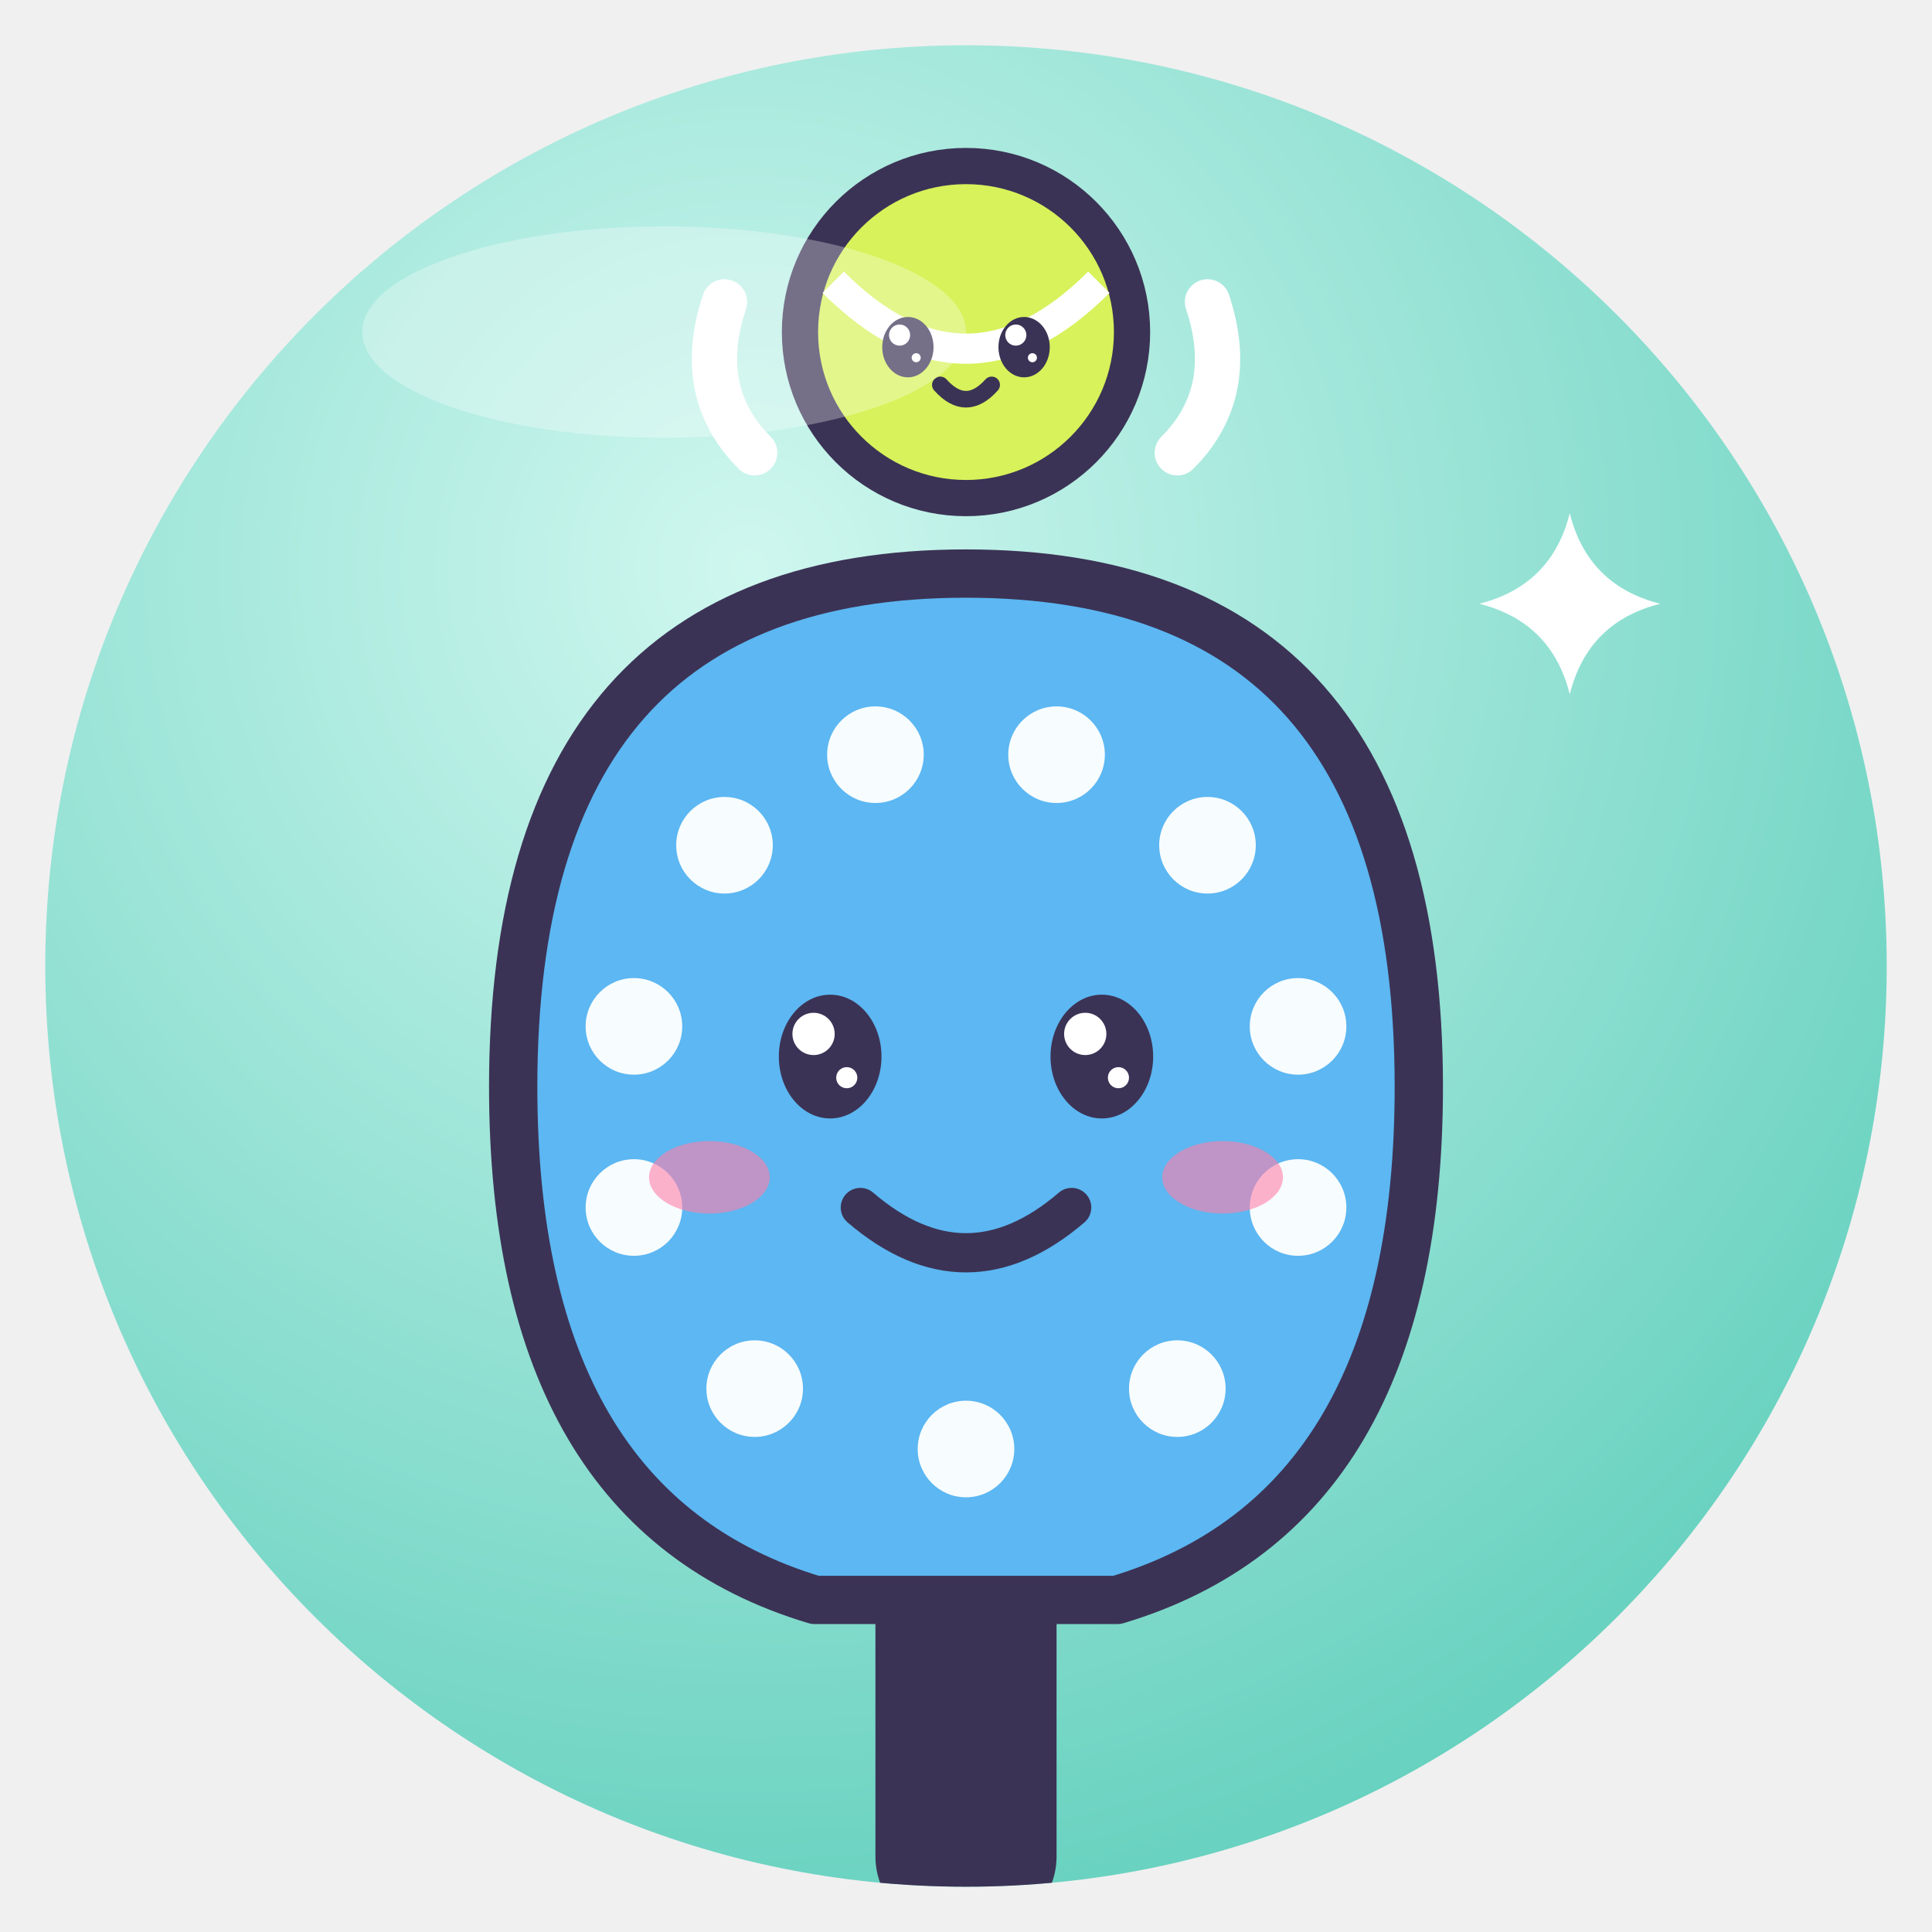
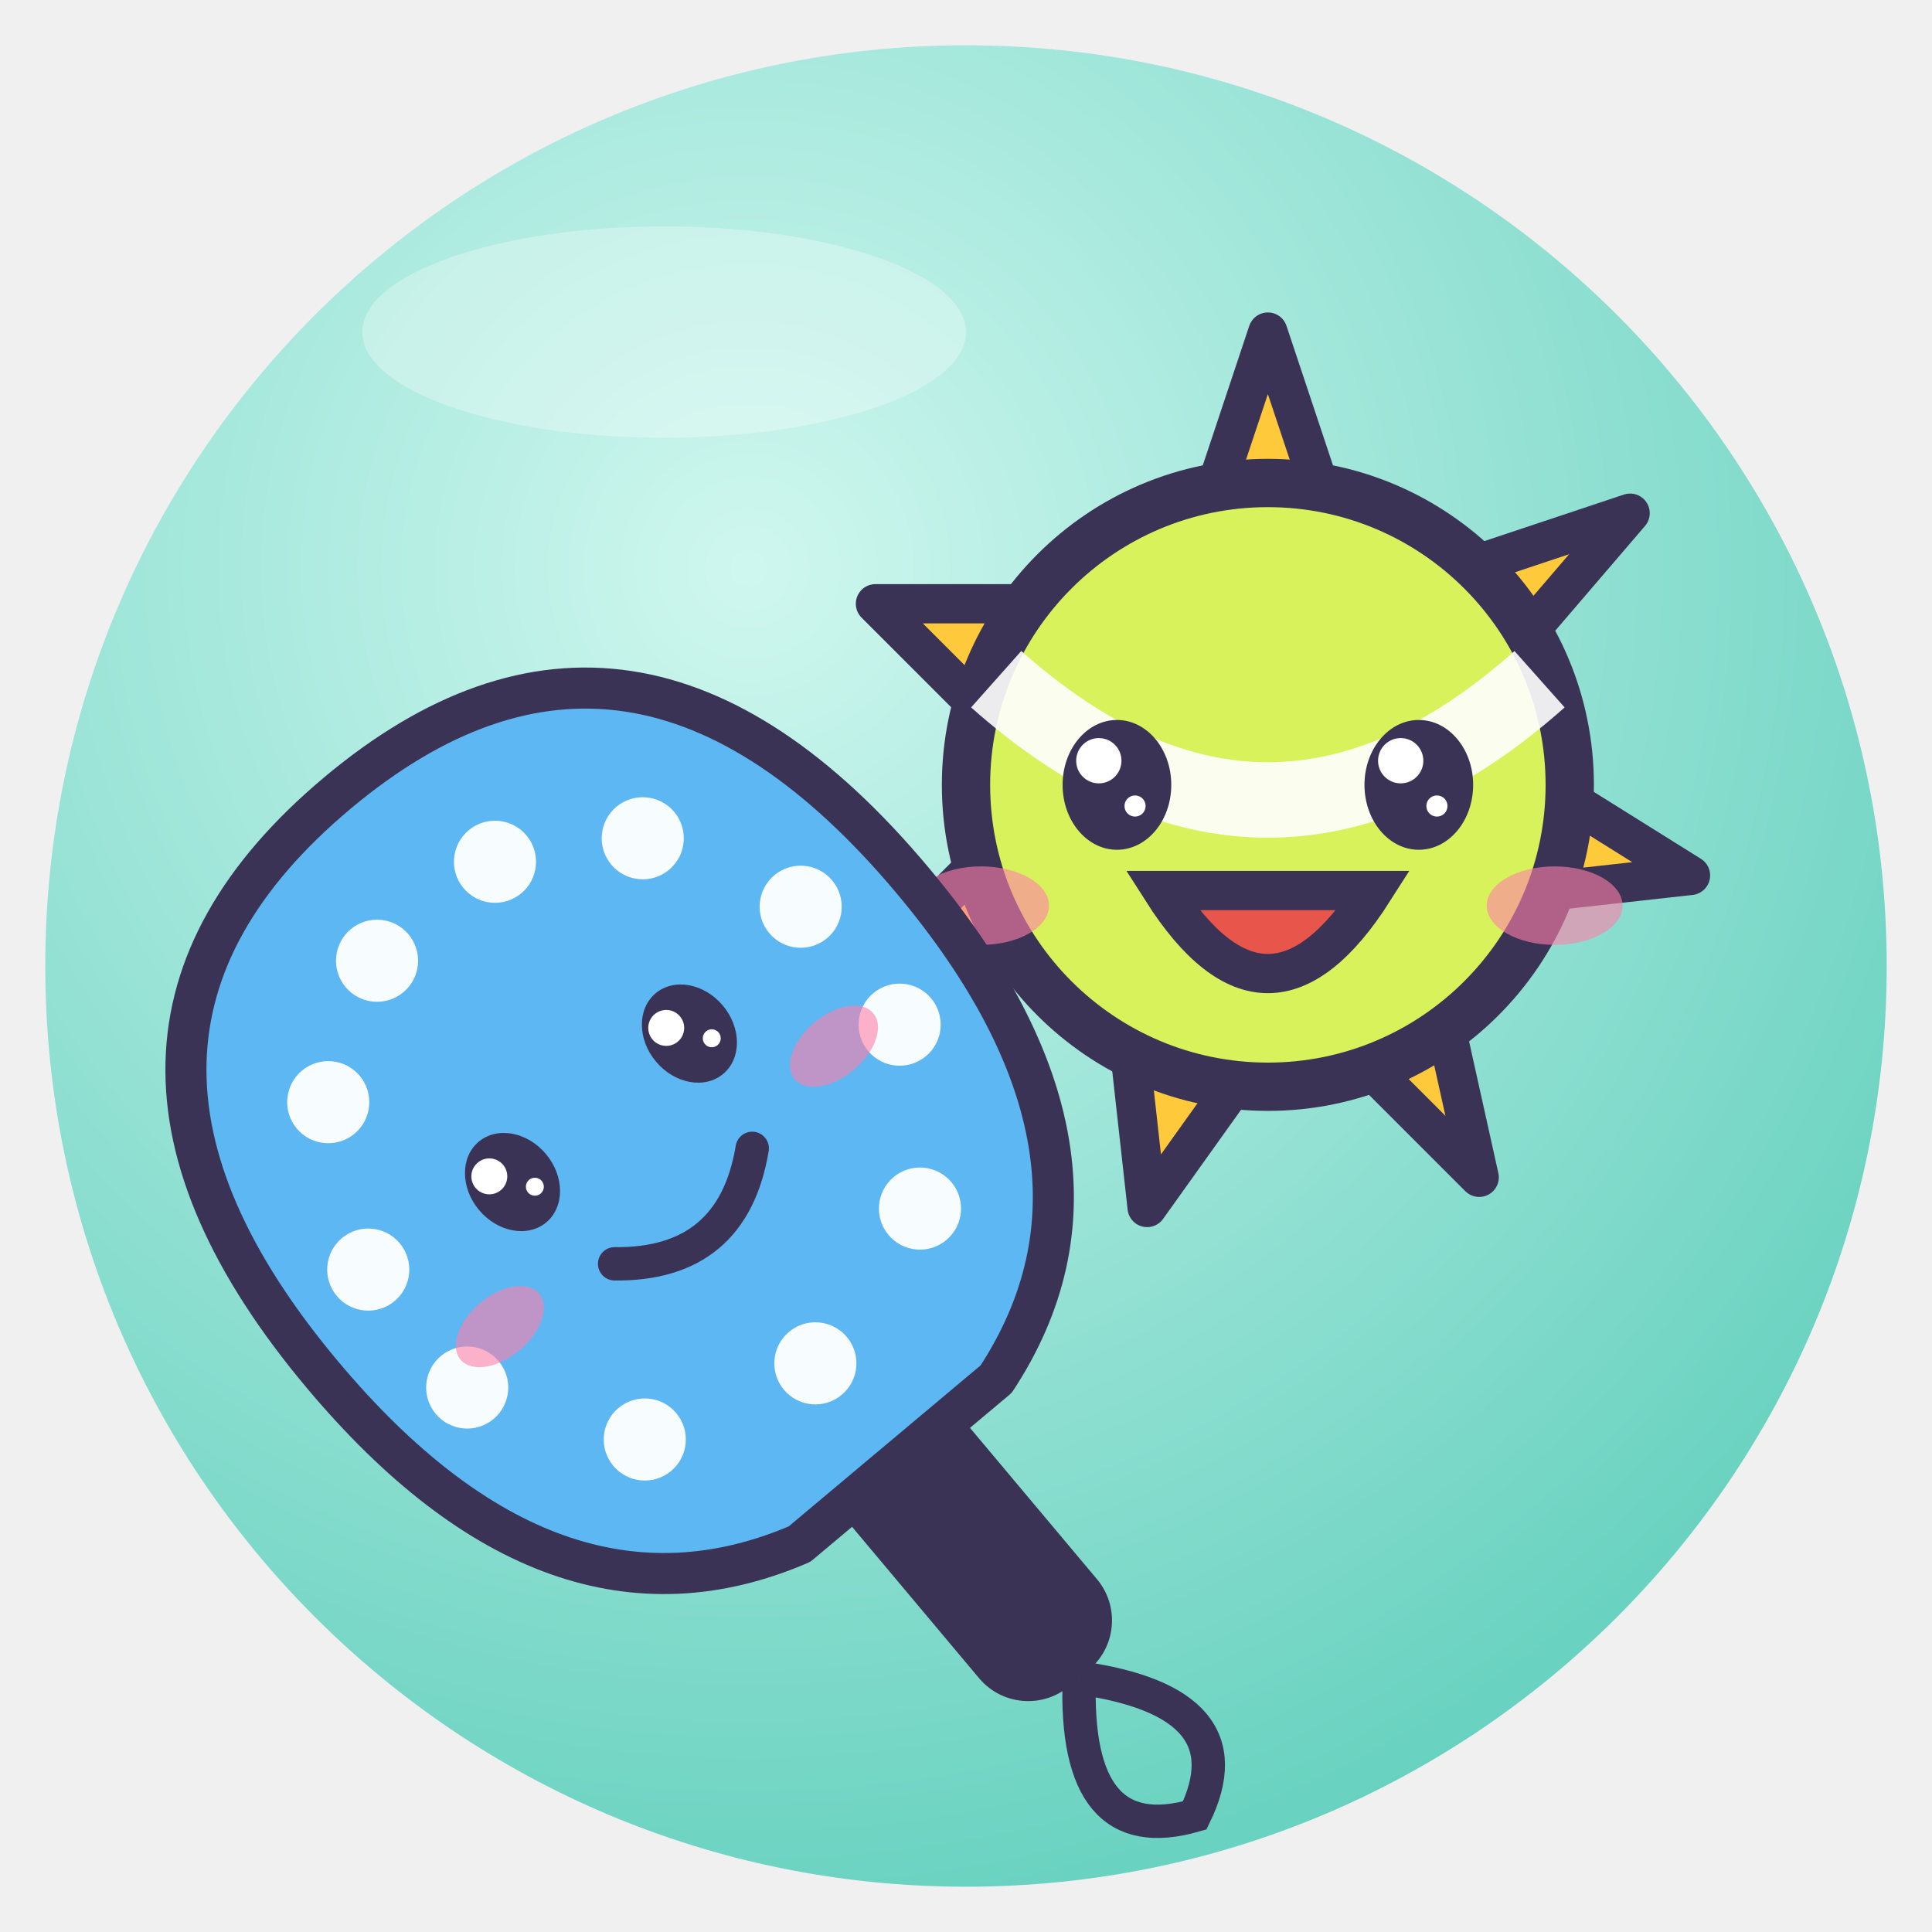
<svg xmlns="http://www.w3.org/2000/svg" viewBox="0 0 128 128" width="128" height="128">
  <defs>
    <radialGradient id="g" cx="38%" cy="28%" r="85%">
      <stop offset="0" stop-color="#CFF7EF" />
      <stop offset="1" stop-color="#5CCDBA" />
    </radialGradient>
    <clipPath id="c">
      <circle cx="64" cy="64" r="61" />
    </clipPath>
  </defs>
  <circle cx="64" cy="64" r="61" fill="url(#g)" />
  <g clip-path="url(#c)">
-     <g transform="translate(64 74) rotate(0) scale(1.0)">
+     <path d="M78 40 L84 22 L90 40 L108 34 L96 48 L112 58 L94 60 L98 78 L86 66 L76 80 L74 62 L58 64 L70 52 L58 40Z" fill="#FFC93C" stroke="#3B3355" stroke-linejoin="round" stroke-linecap="round" stroke-width="2.6" />
+     <circle cx="84" cy="52" r="20" fill="#D7F25A" stroke="#3B3355" stroke-width="3.2" stroke-linejoin="round" stroke-linecap="round" />
+     <path d="M66 45 Q84 61 102 45" fill="none" stroke="#fff" stroke-width="5" opacity=".9" />
+     <ellipse cx="74" cy="52" rx="3.6" ry="4.3" fill="#3B3355" />
+     <circle cx="72.8" cy="50.4" r="1.5" fill="#fff" />
+     <circle cx="75.2" cy="53.4" r="0.7" fill="#fff" />
+     <ellipse cx="94" cy="52" rx="3.6" ry="4.3" fill="#3B3355" />
+     <circle cx="92.8" cy="50.4" r="1.5" fill="#fff" />
+     <circle cx="95.2" cy="53.4" r="0.7" fill="#fff" />
+     <path d="M77 59 Q84 70 91 59Z" fill="#E8554A" stroke="#3B3355" stroke-width="2.6" stroke-linecap="round" />
+     <ellipse cx="65" cy="60" rx="4.5" ry="2.6" fill="#FF7FA8" opacity=".6" />
+     <ellipse cx="103" cy="60" rx="4.5" ry="2.6" fill="#FF7FA8" opacity=".6" />
+     <g transform="translate(42 76) rotate(-40) scale(0.85)">
      <rect x="-6" y="28" width="12" height="26" rx="5" fill="#3B3355" />
      <path d="M0 54 Q-9 64 0 68 Q9 64 0 54" fill="none" stroke="#3B3355" stroke-width="2.6" />
      <path d="M-30 -2 Q-30 -36 0 -36 Q30 -36 30 -2 Q30 26 10 32 H-10 Q-30 26 -30 -2Z" fill="#5CB7F2" stroke="#3B3355" stroke-width="3.2" stroke-linejoin="round" stroke-linecap="round" />
      <circle cx="-16" cy="-18" r="3.2" fill="#fff" fill-opacity=".95" />
      <circle cx="-6" cy="-24" r="3.2" fill="#fff" fill-opacity=".95" />
      <circle cx="6" cy="-24" r="3.2" fill="#fff" fill-opacity=".95" />
      <circle cx="16" cy="-18" r="3.2" fill="#fff" fill-opacity=".95" />
      <circle cx="-22" cy="-6" r="3.2" fill="#fff" fill-opacity=".95" />
      <circle cx="22" cy="-6" r="3.2" fill="#fff" fill-opacity=".95" />
      <circle cx="-22" cy="6" r="3.2" fill="#fff" fill-opacity=".95" />
      <circle cx="22" cy="6" r="3.2" fill="#fff" fill-opacity=".95" />
      <circle cx="-14" cy="18" r="3.2" fill="#fff" fill-opacity=".95" />
      <circle cx="14" cy="18" r="3.2" fill="#fff" fill-opacity=".95" />
      <circle cx="0" cy="22" r="3.2" fill="#fff" fill-opacity=".95" />
      <ellipse cx="-9" cy="-4" rx="3.4" ry="4.1" fill="#3B3355" />
      <circle cx="-10.1" cy="-5.5" r="1.4" fill="#fff" />
      <circle cx="-7.9" cy="-2.6" r="0.7" fill="#fff" />
      <ellipse cx="9" cy="-4" rx="3.4" ry="4.1" fill="#3B3355" />
      <circle cx="7.9" cy="-5.5" r="1.4" fill="#fff" />
      <circle cx="10.1" cy="-2.6" r="0.7" fill="#fff" />
      <path d="M-7 6 Q0 12 7 6" fill="none" stroke="#3B3355" stroke-width="2.6" stroke-linecap="round" />
      <ellipse cx="-17" cy="4" rx="4" ry="2.4" fill="#FF7FA8" opacity=".6" />
      <ellipse cx="17" cy="4" rx="4" ry="2.4" fill="#FF7FA8" opacity=".6" />
    </g>
-     <circle cx="64" cy="22" r="11" fill="#D7F25A" stroke="#3B3355" stroke-linejoin="round" stroke-linecap="round" stroke-width="2.4" />
-     <path d="M55.2 18.7 Q64 27.5 72.8 18.7" fill="none" stroke="#fff" stroke-width="2" />
-     <ellipse cx="60.15" cy="23" rx="1.7" ry="2.0" fill="#3B3355" />
-     <circle cx="59.6" cy="22.2" r="0.7" fill="#fff" />
-     <circle cx="60.7" cy="23.7" r="0.3" fill="#fff" />
-     <ellipse cx="67.85" cy="23" rx="1.7" ry="2.0" fill="#3B3355" />
-     <circle cx="67.3" cy="22.2" r="0.7" fill="#fff" />
-     <circle cx="68.4" cy="23.7" r="0.3" fill="#fff" />
-     <path d="M62.3 25.5 Q64 27.4 65.7 25.5" fill="none" stroke="#3B3355" stroke-linejoin="round" stroke-linecap="round" stroke-width="1.1" />
-     <path d="M50 30 Q46 26 48 20 M78 30 Q82 26 80 20" fill="none" stroke="#fff" stroke-width="3" stroke-linecap="round" />
-     <path d="M104 34 Q105.2 38.8 110 40 Q105.2 41.2 104 46 Q102.8 41.2 98 40 Q102.8 38.8 104 34Z" fill="#fff" />
  </g>
  <ellipse cx="44" cy="22" rx="20" ry="7" fill="#fff" opacity=".3" />
</svg>
